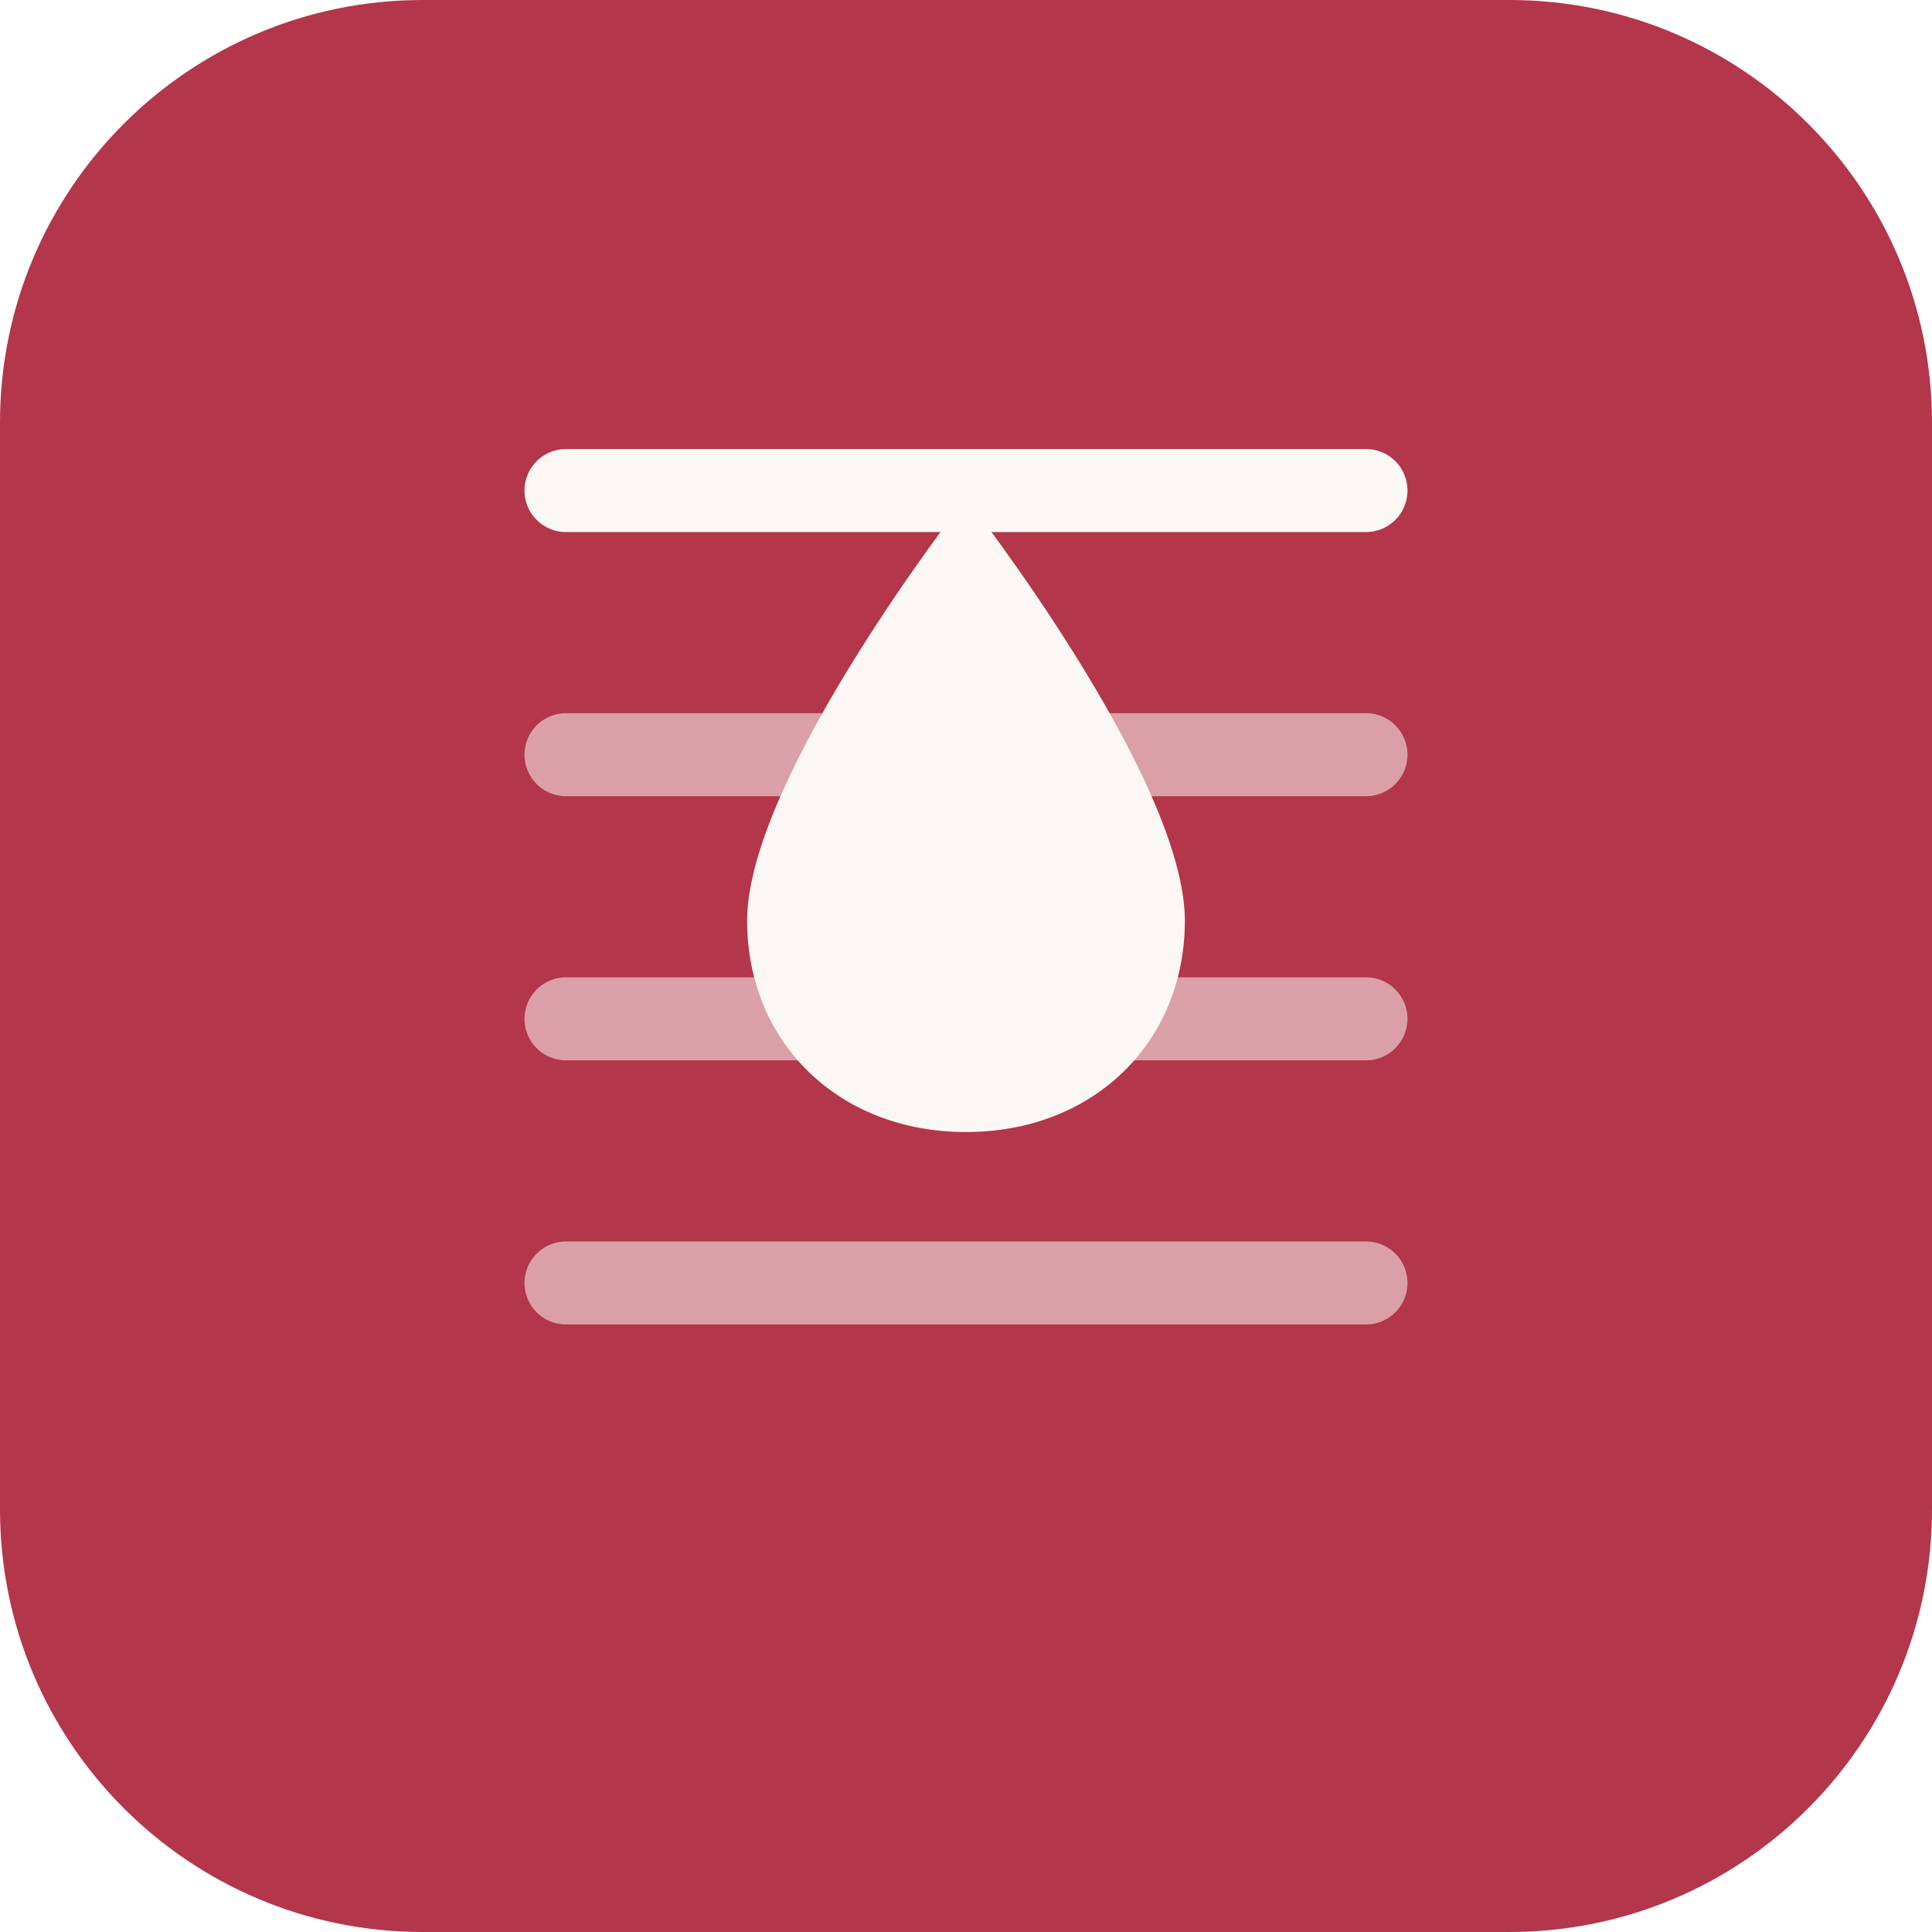
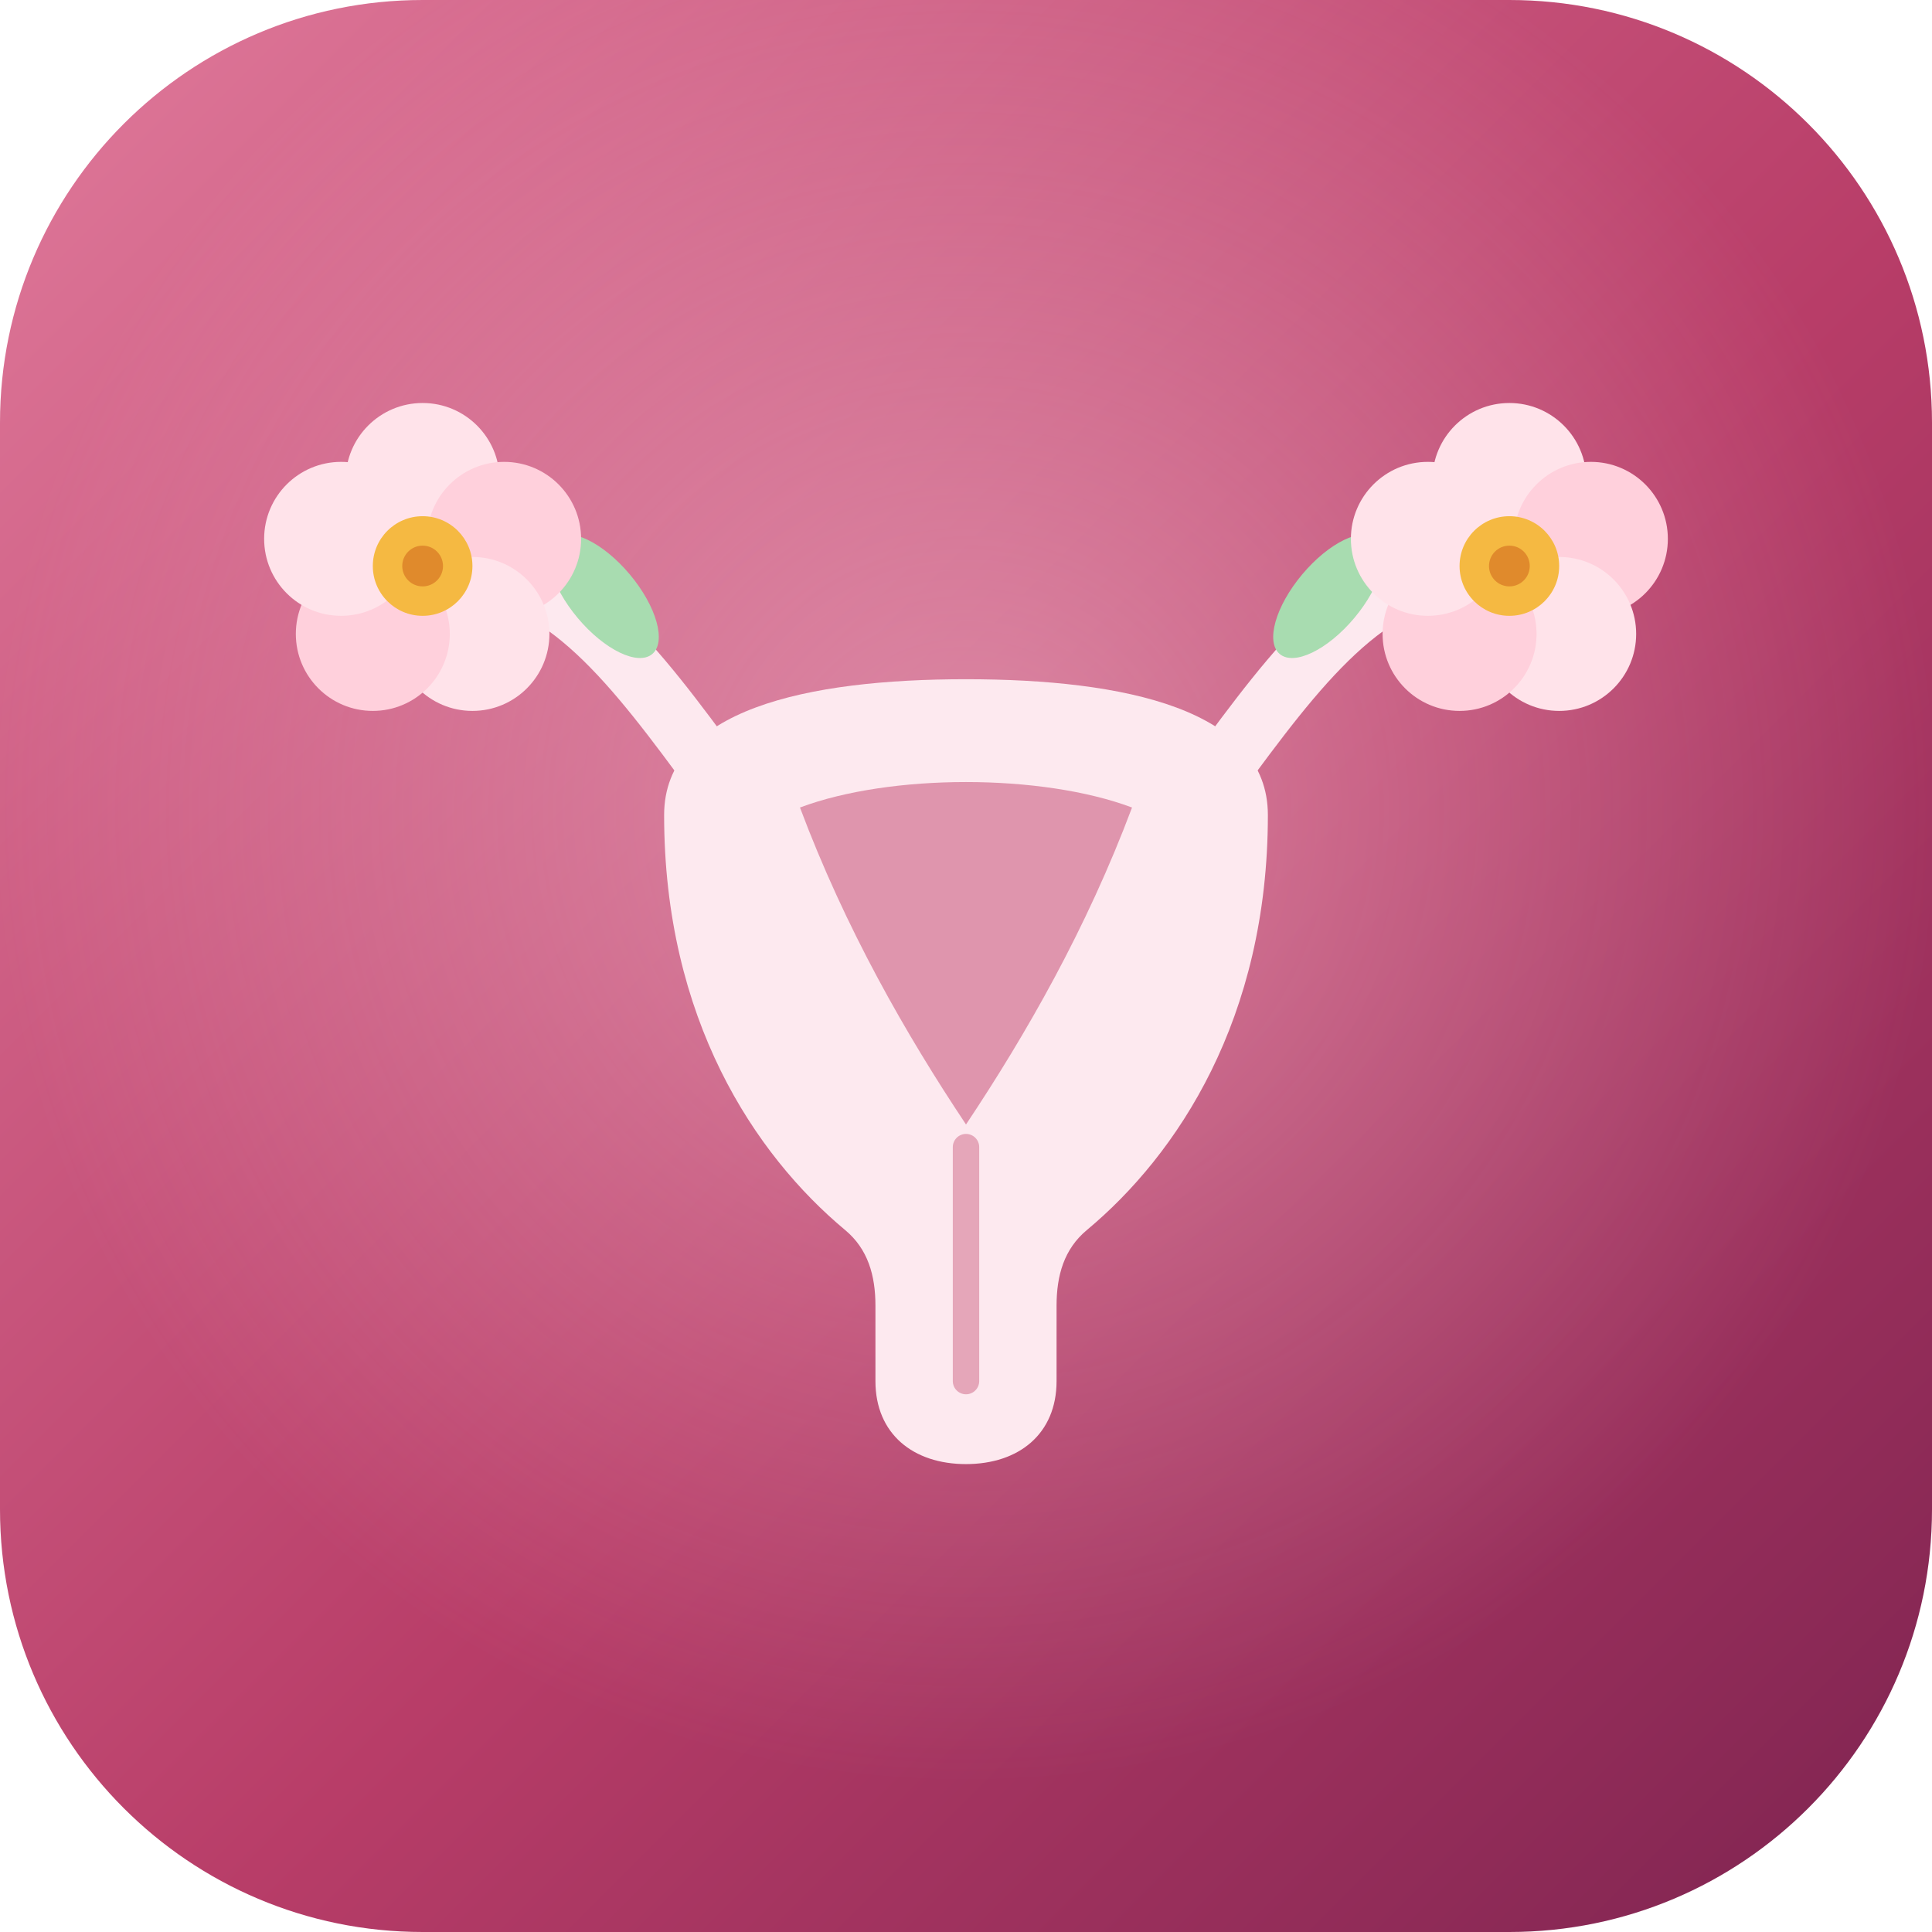
<svg xmlns="http://www.w3.org/2000/svg" viewBox="0 0 512 512">
-   <rect width="512" height="512" rx="112" fill="#b3364a" />
-   <g fill="none" stroke="#fbf7f4" stroke-width="22" stroke-linecap="round">
-     <line x1="150" y1="130" x2="362" y2="130" />
-     <line x1="150" y1="200" x2="362" y2="200" opacity=".55" />
-     <line x1="150" y1="270" x2="362" y2="270" opacity=".55" />
-     <line x1="150" y1="340" x2="362" y2="340" opacity=".55" />
+   <defs>
+     <linearGradient id="bg" x1="0" y1="0" x2="1" y2="1">
+       <stop offset="0" stop-color="#e07a9b" />
+       <stop offset=".55" stop-color="#b83d68" />
+       <stop offset="1" stop-color="#7d2350" />
+     </linearGradient>
+     <radialGradient id="glow" cx=".5" cy=".42" r=".5">
+       <stop offset="0" stop-color="#ffd6e2" stop-opacity=".45" />
+       <stop offset="1" stop-color="#ffd6e2" stop-opacity="0" />
+     </radialGradient>
+     <g id="flower">
+       <circle cx="0" cy="-19" r="17" fill="#ffe3ea" />
+       <circle cx="18" cy="-6" r="17" fill="#ffd0dc" />
+       <circle cx="11" cy="15" r="17" fill="#ffe3ea" />
+       <circle cx="-11" cy="15" r="17" fill="#ffd0dc" />
+       <circle cx="-18" cy="-6" r="17" fill="#ffe3ea" />
+       <circle r="11" fill="#f5b942" />
+       <circle r="4.5" fill="#e08a2c" />
+     </g>
+   </defs>
+   <rect width="512" height="512" rx="112" fill="url(#bg)" />
+   <rect width="512" height="512" rx="112" fill="url(#glow)" />
+   <g id="art">
+     <g fill="none" stroke="#fde9ef" stroke-width="16" stroke-linecap="round">
+       <path d="M190 206 C168 176 150 152 122 150" />
+       <path d="M322 206 C344 176 362 152 390 150" />
+     </g>
+     <g fill="#a8dcb0">
+       <ellipse cx="160" cy="158" rx="9" ry="20" transform="rotate(-40 160 158)" />
+       <ellipse cx="352" cy="158" rx="9" ry="20" transform="rotate(40 352 158)" />
+     </g>
+     <path d="M176 216 C176 188 214 180 256 180 C298 180 336 188 336 216 C336 270 312 306 288 326 C282 331 280 338 280 346 L280 366 C280 380 270 388 256 388 C242 388 232 380 232 366 L232 346 C232 338 230 331 224 326 C200 306 176 270 176 216Z" fill="#fde9ef" />
+     <path d="M212 214 C236 205 276 205 300 214 C288 246 272 274 256 298 C240 274 224 246 212 214Z" fill="#c2416b" opacity=".5" />
+     <path d="M256 304 L256 366" stroke="#c2416b" stroke-opacity=".4" stroke-width="7" stroke-linecap="round" />
+     <g transform="translate(112 150) scale(1.2)">
+       <use href="#flower" />
+     </g>
+     <g transform="translate(400 150) scale(1.2)">
+       <use href="#flower" />
+     </g>
  </g>
-   <path d="M256 300c-34 0-58-24-58-56 0-38 58-112 58-112s58 74 58 112c0 32-24 56-58 56z" fill="#fbf7f4" />
</svg>
